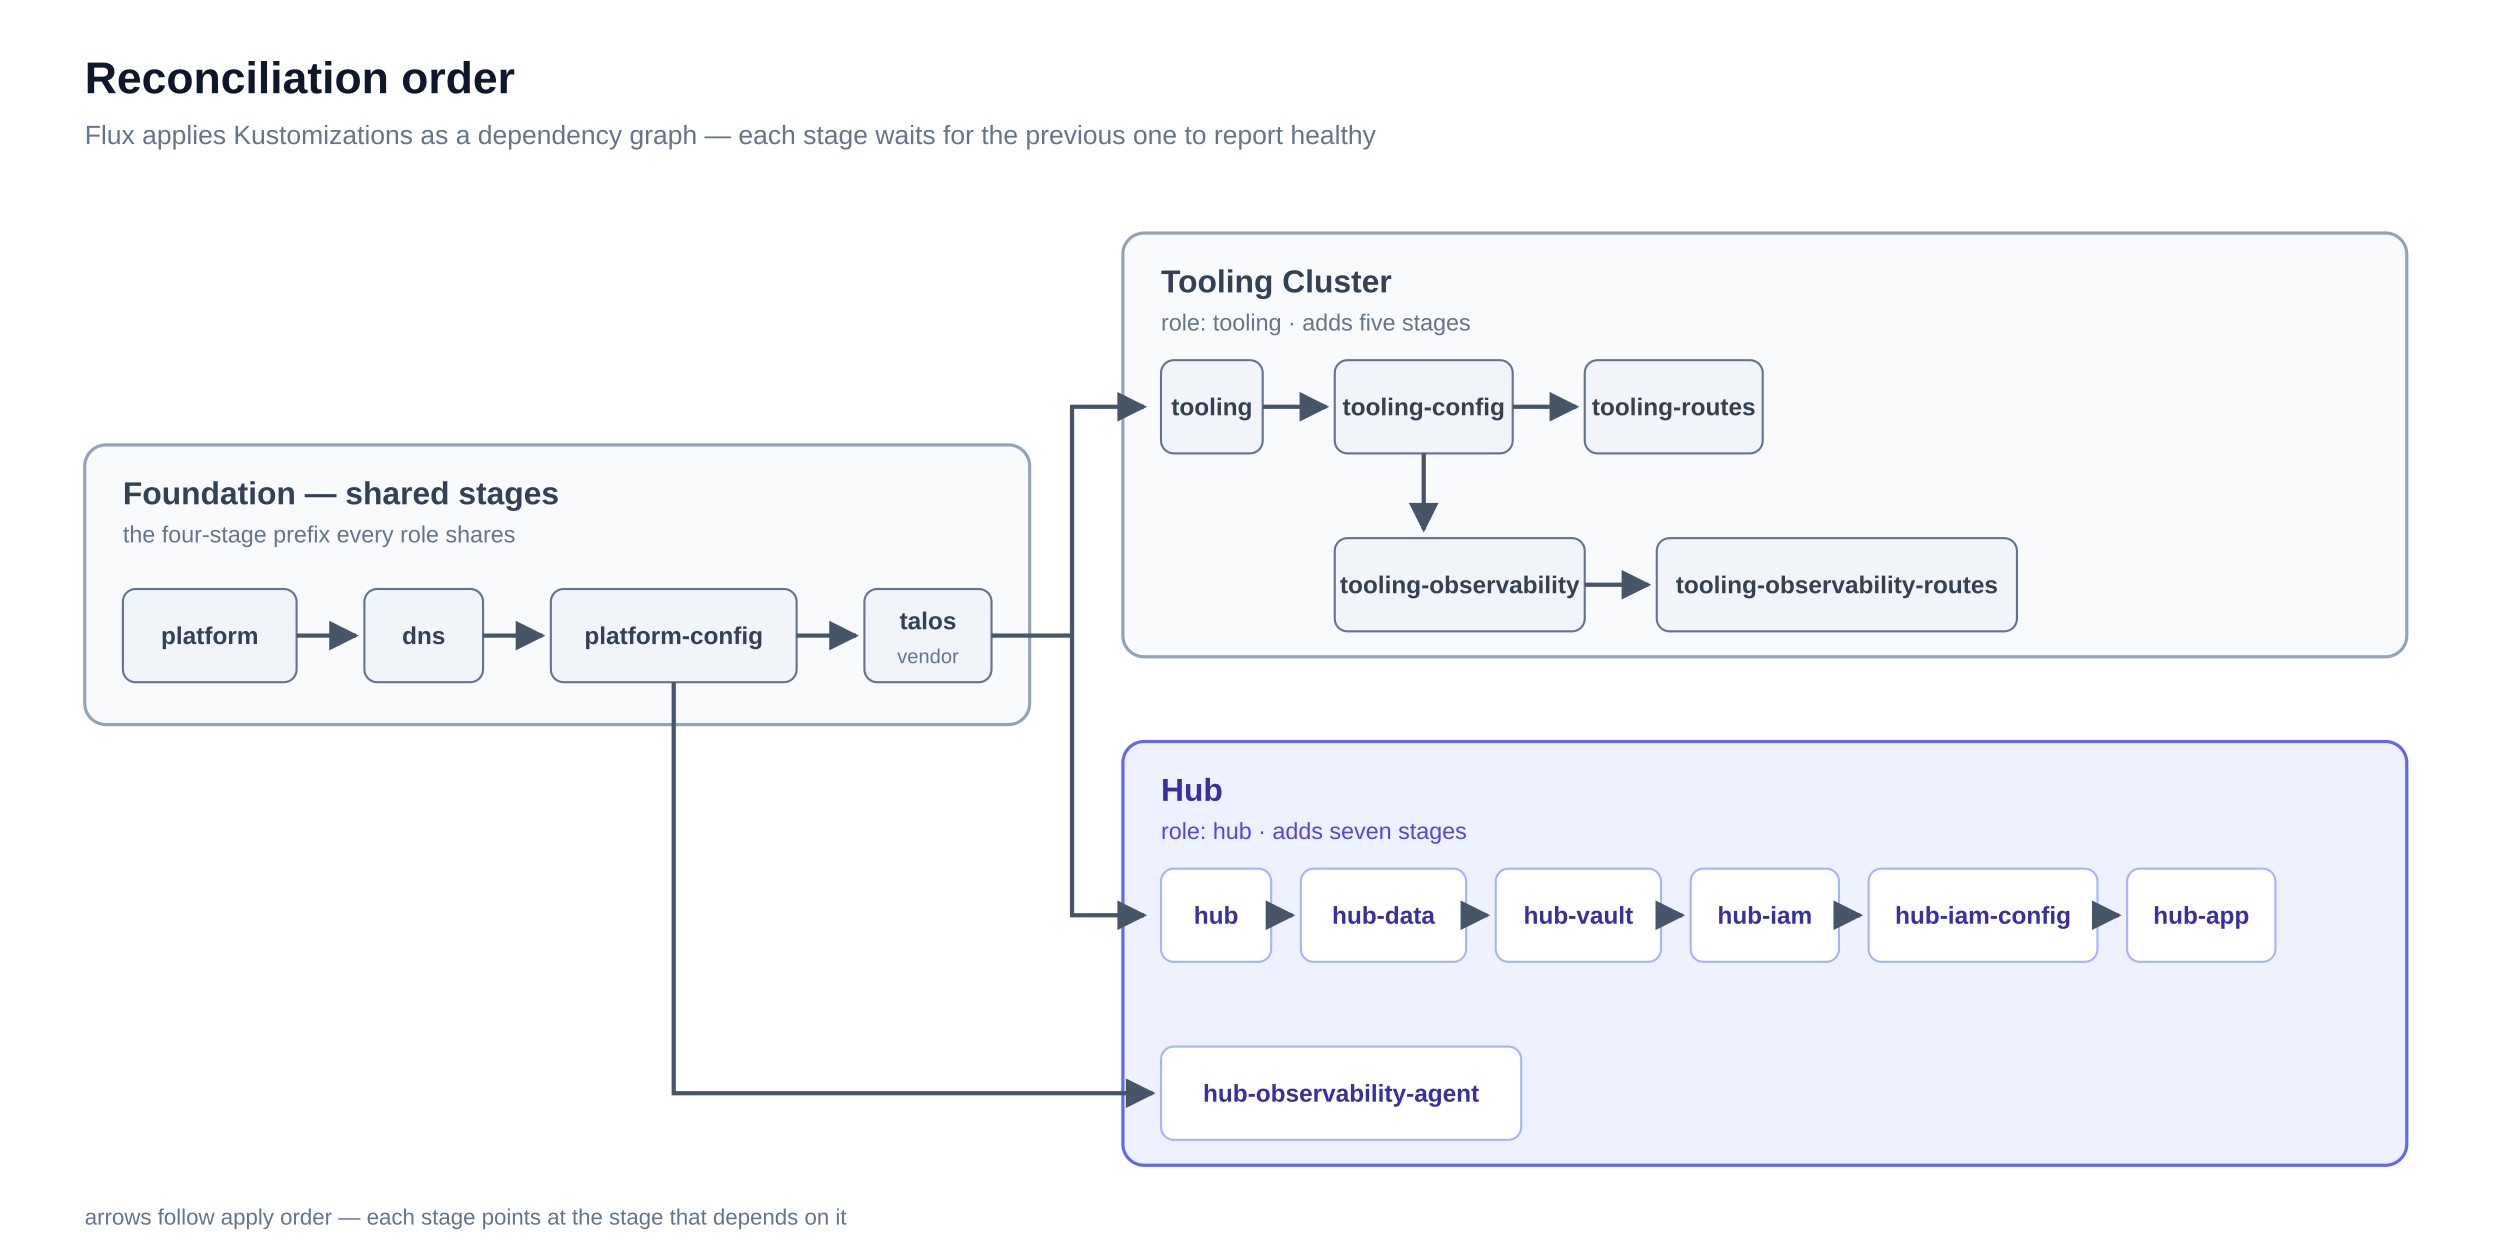
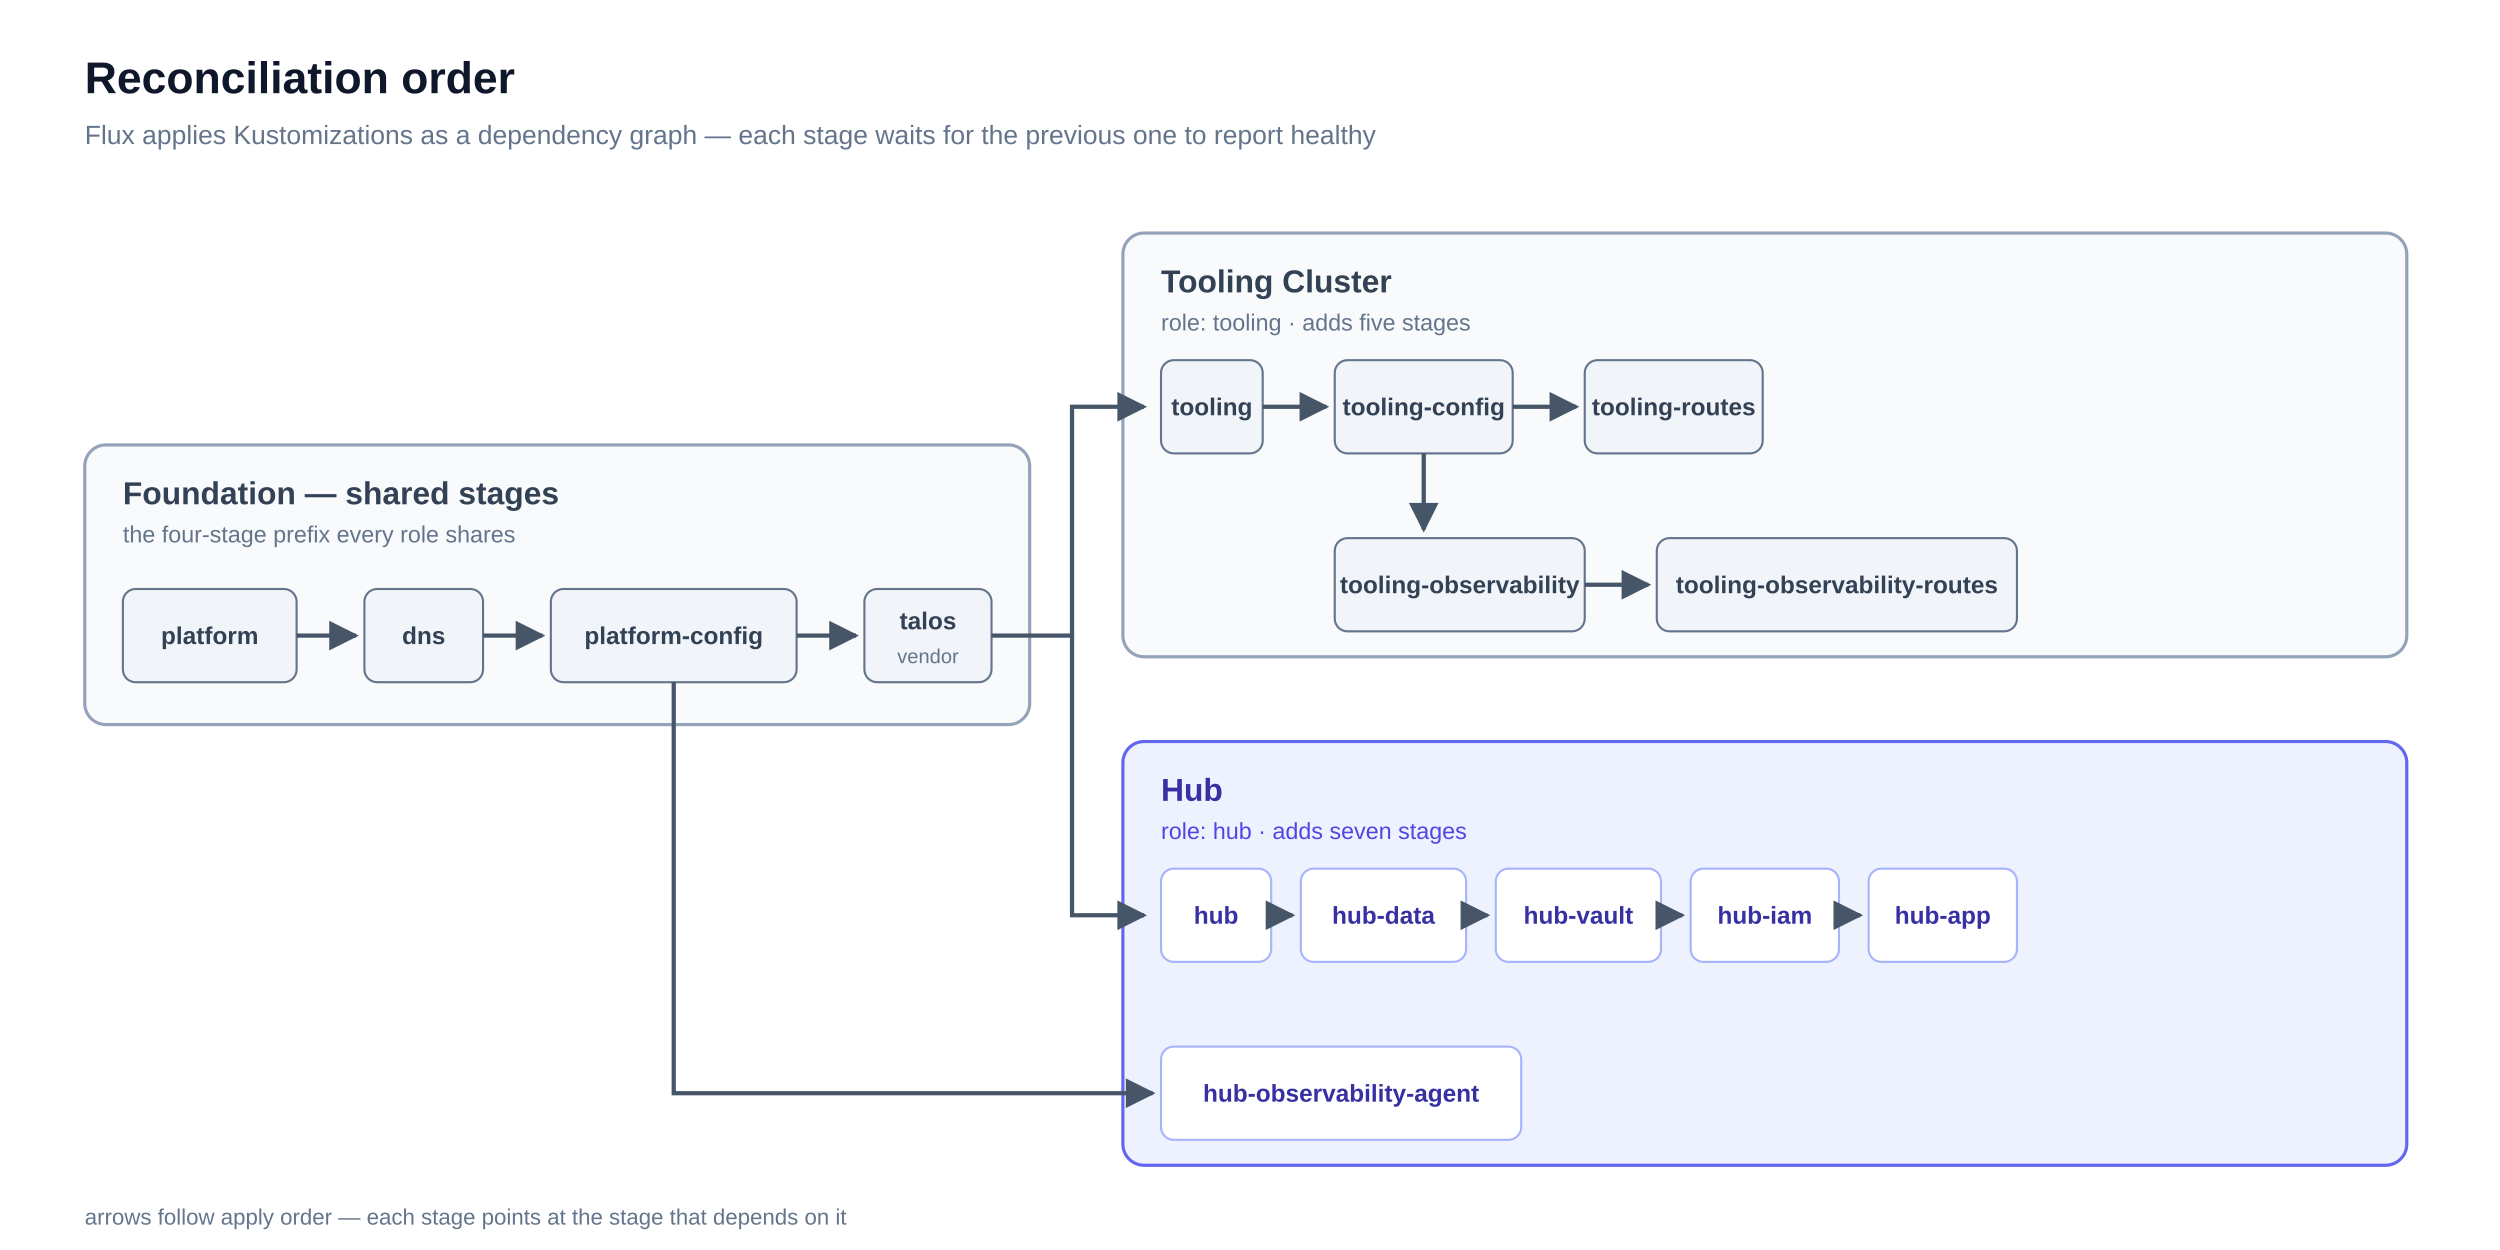
<svg xmlns="http://www.w3.org/2000/svg" viewBox="0 0 1180 590" font-family="Helvetica Neue, Arial, sans-serif">
  <defs>
    <marker id="arrow" viewBox="0 0 10 10" refX="9" refY="5" markerWidth="7" markerHeight="7" orient="auto-start-reverse">
      <path d="M0,0 L10,5 L0,10 z" fill="#475569" />
    </marker>
  </defs>
  <rect x="0" y="0" width="1180" height="590" fill="#ffffff" />
  <text x="40" y="44" font-size="21" font-weight="700" fill="#0f172a">Reconciliation order</text>
  <text x="40" y="68" font-size="12.5" fill="#64748b">Flux applies Kustomizations as a dependency graph — each stage waits for the previous one to report healthy</text>
  <rect x="40" y="210" width="446" height="132" rx="10" fill="#f8fafc" stroke="#94a3b8" stroke-width="1.5" />
  <text x="58" y="238" font-size="15" font-weight="700" fill="#334155">Foundation — shared stages</text>
  <text x="58" y="256" font-size="11" fill="#64748b">the four-stage prefix every role shares</text>
  <rect x="58" y="278" width="82" height="44" rx="6" fill="#f1f5f9" stroke="#64748b" />
  <text x="99" y="304" font-size="11.5" font-weight="700" fill="#334155" text-anchor="middle">platform</text>
  <rect x="172" y="278" width="56" height="44" rx="6" fill="#f1f5f9" stroke="#64748b" />
  <text x="200" y="304" font-size="11.5" font-weight="700" fill="#334155" text-anchor="middle">dns</text>
  <rect x="260" y="278" width="116" height="44" rx="6" fill="#f1f5f9" stroke="#64748b" />
  <text x="318" y="304" font-size="11.5" font-weight="700" fill="#334155" text-anchor="middle">platform-config</text>
  <rect x="408" y="278" width="60" height="44" rx="6" fill="#f1f5f9" stroke="#64748b" />
  <text x="438" y="297" font-size="11.5" font-weight="700" fill="#334155" text-anchor="middle">talos</text>
  <text x="438" y="313" font-size="9.5" fill="#64748b" text-anchor="middle">vendor</text>
  <line x1="140" y1="300" x2="168" y2="300" stroke="#475569" stroke-width="2" marker-end="url(#arrow)" />
  <line x1="228" y1="300" x2="256" y2="300" stroke="#475569" stroke-width="2" marker-end="url(#arrow)" />
  <line x1="376" y1="300" x2="404" y2="300" stroke="#475569" stroke-width="2" marker-end="url(#arrow)" />
  <rect x="530" y="110" width="606" height="200" rx="10" fill="#f8fafc" stroke="#94a3b8" stroke-width="1.5" />
  <text x="548" y="138" font-size="15" font-weight="700" fill="#334155">Tooling Cluster</text>
  <text x="548" y="156" font-size="11" fill="#64748b">role: tooling · adds five stages</text>
  <rect x="548" y="170" width="48" height="44" rx="6" fill="#f1f5f9" stroke="#64748b" />
  <text x="572" y="196" font-size="11.5" font-weight="700" fill="#334155" text-anchor="middle">tooling</text>
  <rect x="630" y="170" width="84" height="44" rx="6" fill="#f1f5f9" stroke="#64748b" />
  <text x="672" y="196" font-size="11.5" font-weight="700" fill="#334155" text-anchor="middle">tooling-config</text>
  <rect x="748" y="170" width="84" height="44" rx="6" fill="#f1f5f9" stroke="#64748b" />
  <text x="790" y="196" font-size="11.5" font-weight="700" fill="#334155" text-anchor="middle">tooling-routes</text>
  <rect x="630" y="254" width="118" height="44" rx="6" fill="#f1f5f9" stroke="#64748b" />
  <text x="689" y="280" font-size="11.5" font-weight="700" fill="#334155" text-anchor="middle">tooling-observability</text>
  <rect x="782" y="254" width="170" height="44" rx="6" fill="#f1f5f9" stroke="#64748b" />
  <text x="867" y="280" font-size="11.5" font-weight="700" fill="#334155" text-anchor="middle">tooling-observability-routes</text>
  <line x1="596" y1="192" x2="626" y2="192" stroke="#475569" stroke-width="2" marker-end="url(#arrow)" />
  <line x1="714" y1="192" x2="744" y2="192" stroke="#475569" stroke-width="2" marker-end="url(#arrow)" />
  <line x1="672" y1="214" x2="672" y2="250" stroke="#475569" stroke-width="2" marker-end="url(#arrow)" />
  <line x1="748" y1="276" x2="778" y2="276" stroke="#475569" stroke-width="2" marker-end="url(#arrow)" />
  <rect x="530" y="350" width="606" height="200" rx="10" fill="#eef2ff" stroke="#6366f1" stroke-width="1.5" />
  <text x="548" y="378" font-size="15" font-weight="700" fill="#3730a3">Hub</text>
  <text x="548" y="396" font-size="11" fill="#4f46e5">role: hub · adds seven stages</text>
  <rect x="548" y="410" width="52" height="44" rx="6" fill="#ffffff" stroke="#a5b4fc" />
  <text x="574" y="436" font-size="11.5" font-weight="700" fill="#3730a3" text-anchor="middle">hub</text>
  <rect x="614" y="410" width="78" height="44" rx="6" fill="#ffffff" stroke="#a5b4fc" />
  <text x="653" y="436" font-size="11.5" font-weight="700" fill="#3730a3" text-anchor="middle">hub-data</text>
  <rect x="706" y="410" width="78" height="44" rx="6" fill="#ffffff" stroke="#a5b4fc" />
  <text x="745" y="436" font-size="11.5" font-weight="700" fill="#3730a3" text-anchor="middle">hub-vault</text>
  <rect x="798" y="410" width="70" height="44" rx="6" fill="#ffffff" stroke="#a5b4fc" />
  <text x="833" y="436" font-size="11.5" font-weight="700" fill="#3730a3" text-anchor="middle">hub-iam</text>
-   <rect x="882" y="410" width="108" height="44" rx="6" fill="#ffffff" stroke="#a5b4fc" />
-   <text x="936" y="436" font-size="11.5" font-weight="700" fill="#3730a3" text-anchor="middle">hub-iam-config</text>
-   <rect x="1004" y="410" width="70" height="44" rx="6" fill="#ffffff" stroke="#a5b4fc" />
-   <text x="1039" y="436" font-size="11.5" font-weight="700" fill="#3730a3" text-anchor="middle">hub-app</text>
+   <rect x="882" y="410" width="70" height="44" rx="6" fill="#ffffff" stroke="#a5b4fc" />
+   <text x="917" y="436" font-size="11.5" font-weight="700" fill="#3730a3" text-anchor="middle">hub-app</text>
  <rect x="548" y="494" width="170" height="44" rx="6" fill="#ffffff" stroke="#a5b4fc" />
  <text x="633" y="520" font-size="11.5" font-weight="700" fill="#3730a3" text-anchor="middle">hub-observability-agent</text>
  <line x1="600" y1="432" x2="610" y2="432" stroke="#475569" stroke-width="2" marker-end="url(#arrow)" />
  <line x1="692" y1="432" x2="702" y2="432" stroke="#475569" stroke-width="2" marker-end="url(#arrow)" />
  <line x1="784" y1="432" x2="794" y2="432" stroke="#475569" stroke-width="2" marker-end="url(#arrow)" />
  <line x1="868" y1="432" x2="878" y2="432" stroke="#475569" stroke-width="2" marker-end="url(#arrow)" />
-   <line x1="990" y1="432" x2="1000" y2="432" stroke="#475569" stroke-width="2" marker-end="url(#arrow)" />
  <path d="M468 300 H506 V192 H540" fill="none" stroke="#475569" stroke-width="2" marker-end="url(#arrow)" />
  <path d="M506 300 V432 H540" fill="none" stroke="#475569" stroke-width="2" marker-end="url(#arrow)" />
  <path d="M318 322 V516 H544" fill="none" stroke="#475569" stroke-width="2" marker-end="url(#arrow)" />
  <text x="40" y="578" font-size="10.5" fill="#64748b">arrows follow apply order — each stage points at the stage that depends on it</text>
</svg>
